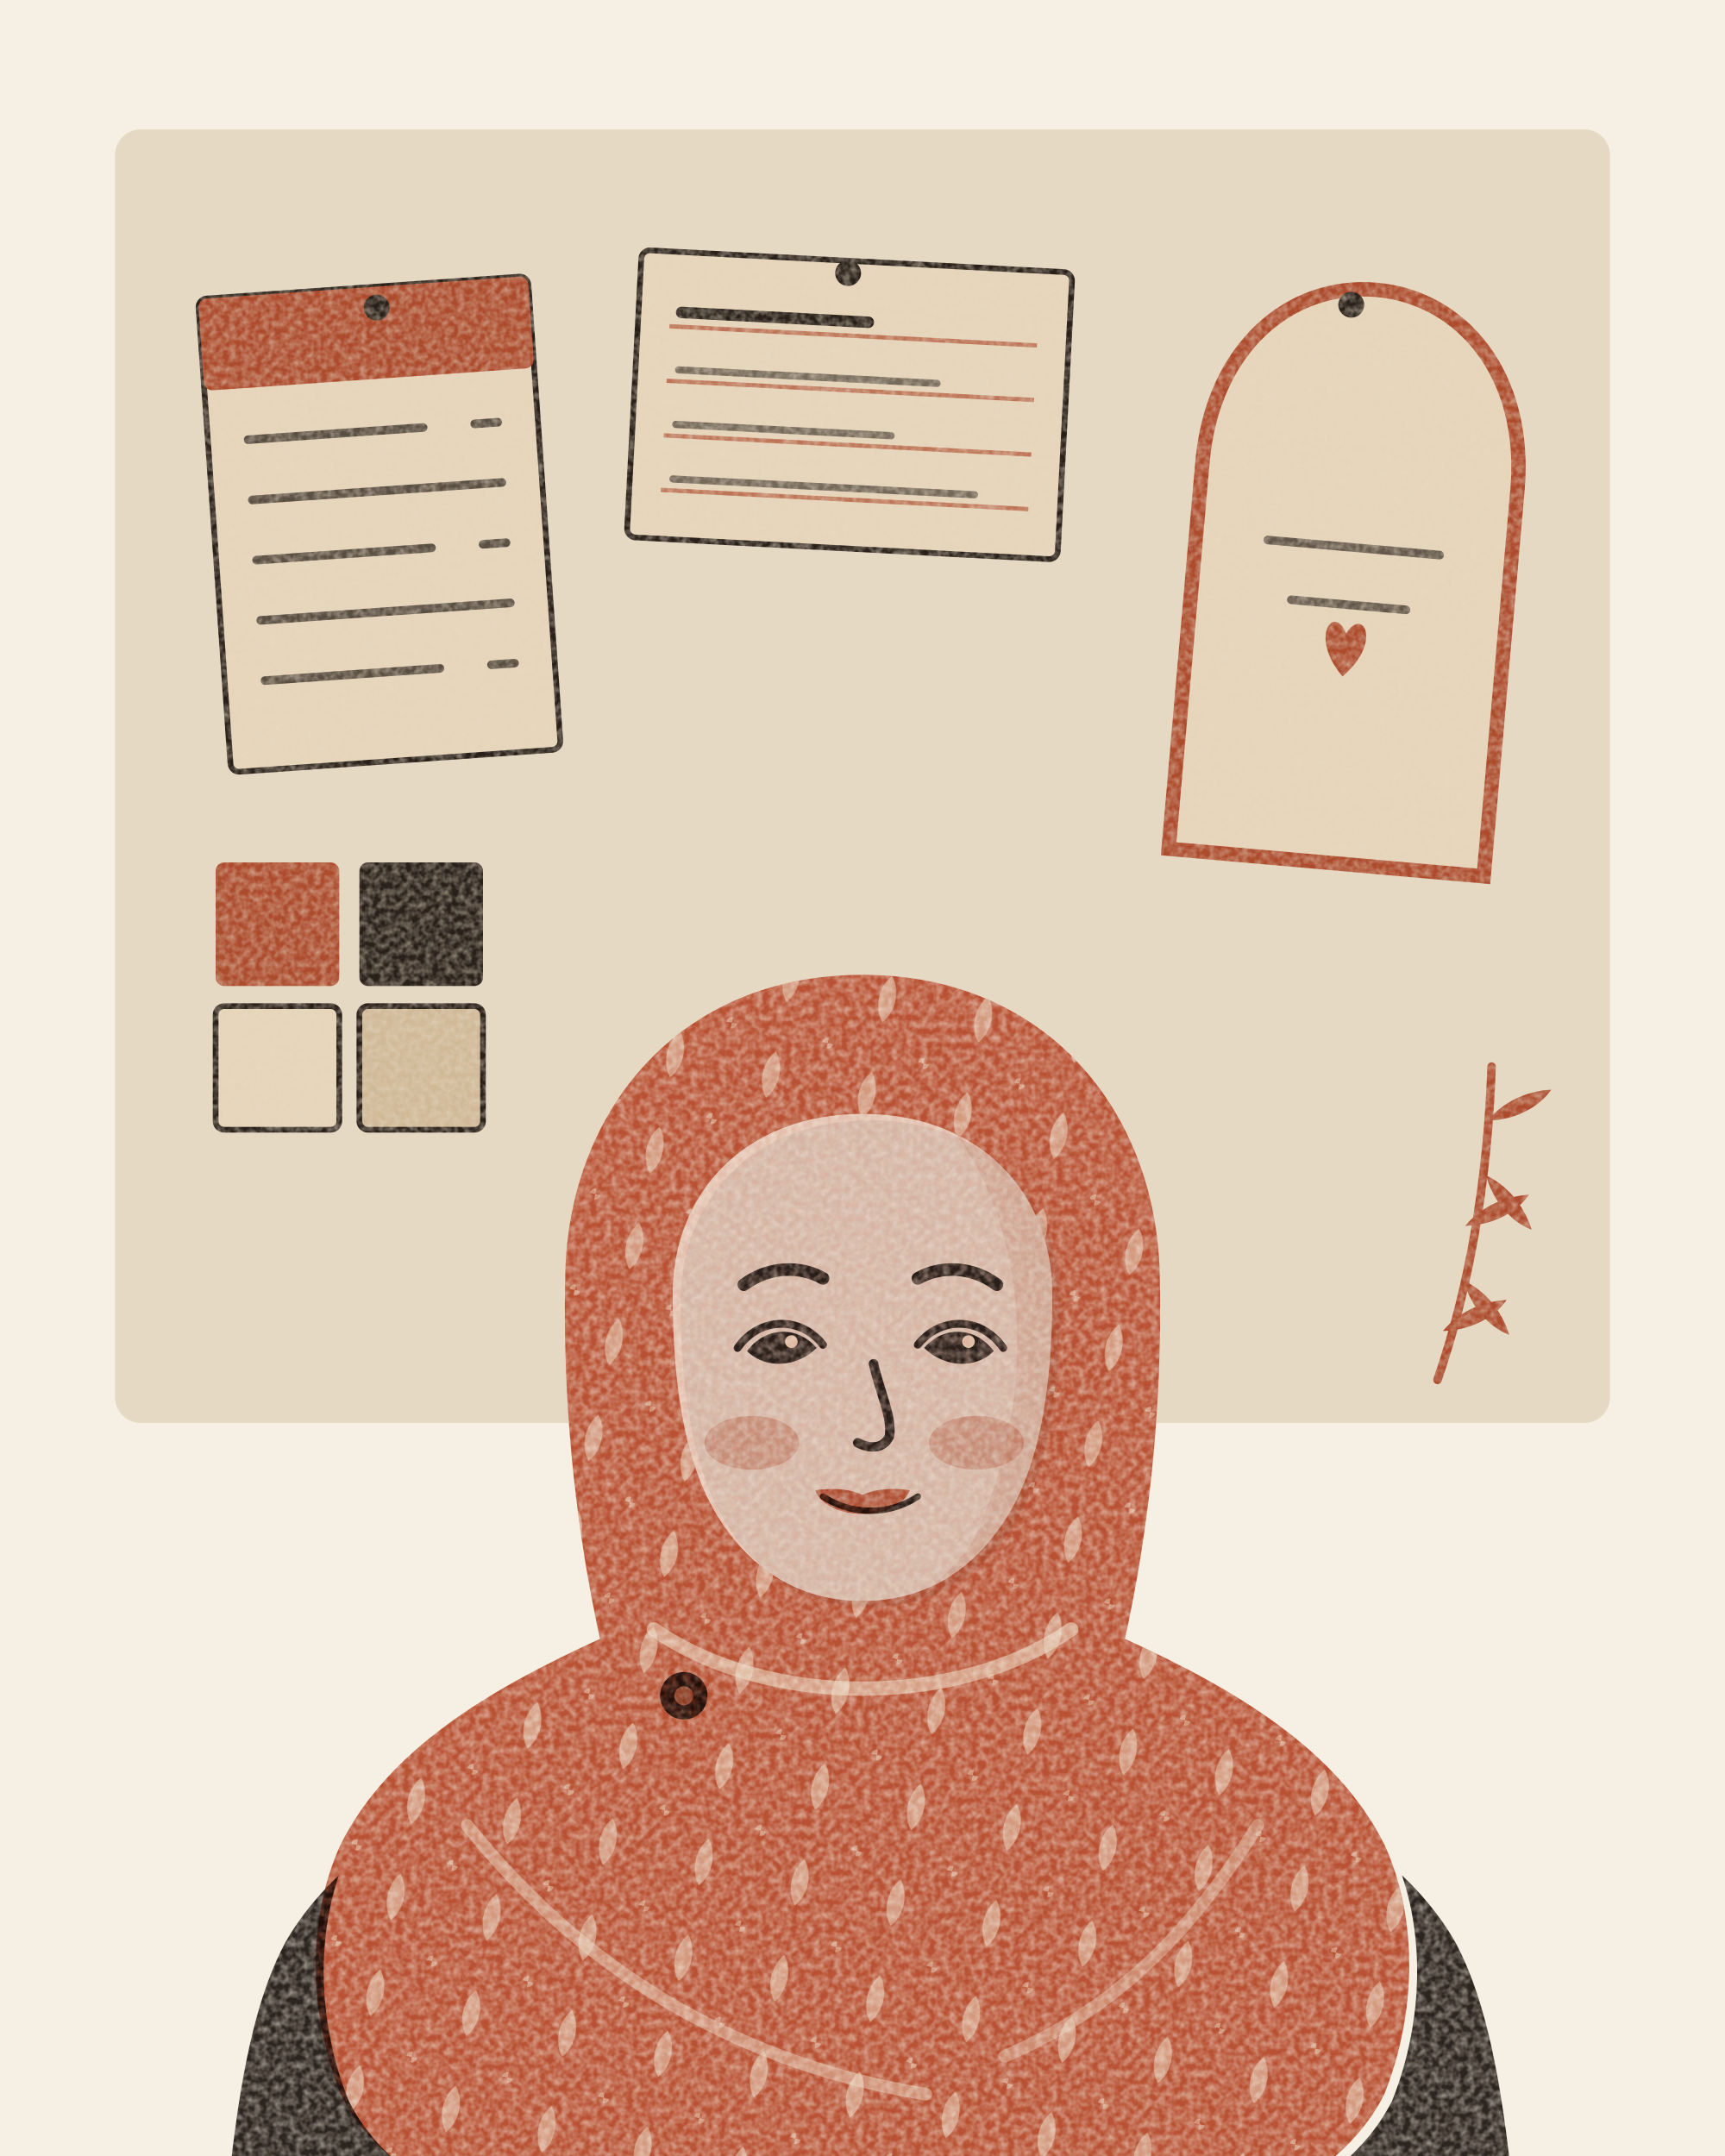
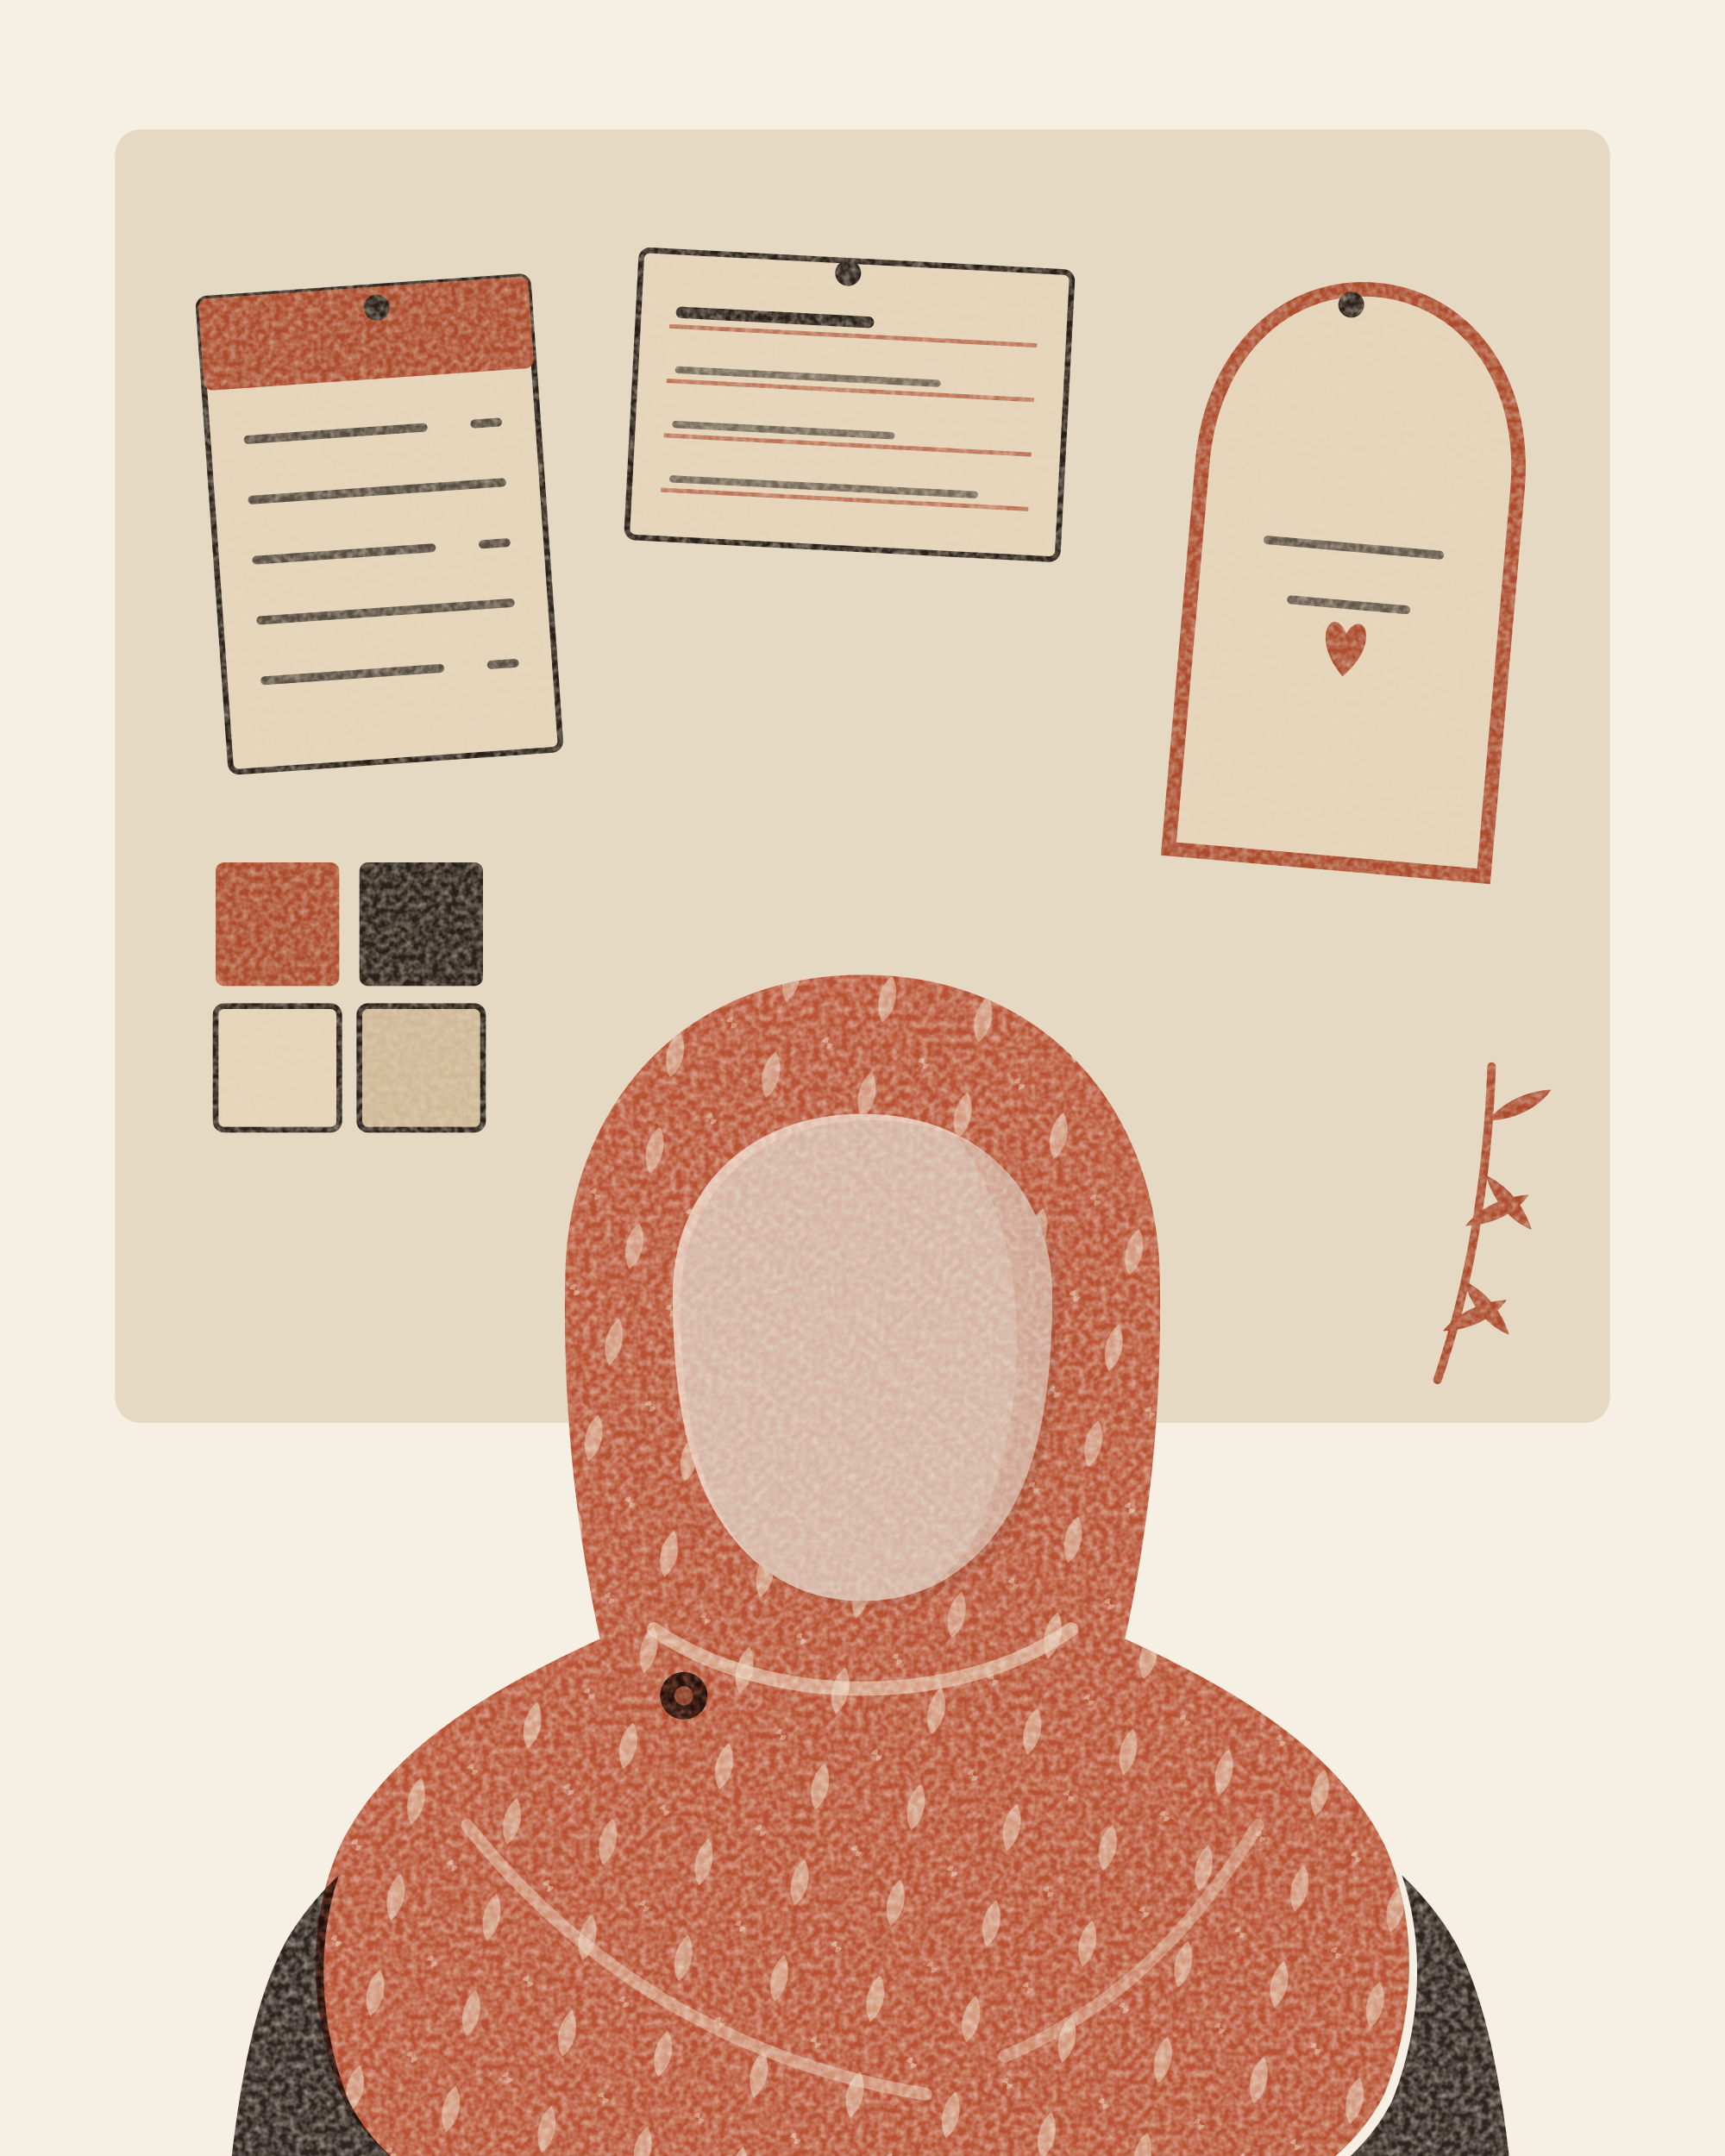
<svg xmlns="http://www.w3.org/2000/svg" width="1200" height="1500" viewBox="0 0 1200 1500">
  <defs>
    <filter id="ca-grain" x="0" y="0" width="100%" height="100%" filterUnits="objectBoundingBox">
      <feTurbulence type="fractalNoise" baseFrequency="0.22" numOctaves="2" seed="7" result="n" />
      <feColorMatrix in="n" type="matrix" values="0 0 0 0 0  0 0 0 0 0  0 0 0 0 0  0 0 0 -0.9 1.28" result="a" />
      <feComposite in="SourceGraphic" in2="a" operator="in" />
    </filter>
    <filter id="ca-paper" x="0" y="0" width="100%" height="100%">
      <feTurbulence type="fractalNoise" baseFrequency="0.035" numOctaves="3" seed="2" result="n" />
      <feColorMatrix in="n" type="matrix" values="0 0 0 0 0.55  0 0 0 0 0.42  0 0 0 0 0.3  0 0 0 .10 0" />
    </filter>
    <pattern id="ca-ht" width="10" height="10" patternUnits="userSpaceOnUse" patternTransform="rotate(30)">
      <circle cx="5" cy="5" r="2.2" fill="#c0583a" />
    </pattern>
    <pattern id="ca-motif" width="62" height="62" patternUnits="userSpaceOnUse" patternTransform="rotate(12)">
      <path d="M 31 12 C 38 20 38 34 31 42 C 24 34 24 20 31 12 Z" fill="#f6efe3" opacity=".5" />
      <circle cx="0" cy="0" r="3.5" fill="#f6efe3" opacity=".45" />
      <circle cx="62" cy="62" r="3.5" fill="#f6efe3" opacity=".45" />
    </pattern>
    <clipPath id="ca-face">
      <path d="M 0 -150 C 74 -150 120 -100 120 -36 C 120 30 110 78 88 110 C 66 142 36 158 0 158 C -36 158 -66 142 -88 110 C -110 78 -120 30 -120 -36 C -120 -100 -74 -150 0 -150 Z" />
    </clipPath>
  </defs>
  <rect width="1200" height="1500" fill="#f6efe3" />
  <rect x="80" y="90" width="1040" height="900" rx="18" fill="#e6d9c4" />
  <g style="mix-blend-mode:multiply" filter="url(#ca-grain)">
    <g transform="rotate(-4 260 380)">
      <rect x="150" y="200" width="230" height="330" rx="6" fill="#fffaf2" stroke="#2f2722" stroke-width="4" />
      <rect x="150" y="200" width="230" height="64" rx="6" fill="#c0583a" />
      <path d="M 178 300 H 300 M 336 300 H 352" stroke="#2f2722" stroke-width="6" stroke-linecap="round" opacity=".75" />
      <path d="M 178 342 H 340 M 336 342 H 352" stroke="#2f2722" stroke-width="6" stroke-linecap="round" opacity=".75" />
      <path d="M 178 384 H 300 M 336 384 H 352" stroke="#2f2722" stroke-width="6" stroke-linecap="round" opacity=".75" />
      <path d="M 178 426 H 340 M 336 426 H 352" stroke="#2f2722" stroke-width="6" stroke-linecap="round" opacity=".75" />
      <path d="M 178 468 H 300 M 336 468 H 352" stroke="#2f2722" stroke-width="6" stroke-linecap="round" opacity=".75" />
    </g>
    <circle cx="262" cy="214" r="9" fill="#2f2722" />
    <g transform="rotate(3 560 300)">
      <rect x="440" y="180" width="300" height="200" rx="6" fill="#fffaf2" stroke="#2f2722" stroke-width="4" />
      <path d="M 462 232 H 718" stroke="#c0583a" stroke-width="3" opacity=".7" />
      <path d="M 462 270 H 718" stroke="#c0583a" stroke-width="3" opacity=".7" />
      <path d="M 462 308 H 718" stroke="#c0583a" stroke-width="3" opacity=".7" />
      <path d="M 462 346 H 718" stroke="#c0583a" stroke-width="3" opacity=".7" />
      <path d="M 470 222 H 600" stroke="#2f2722" stroke-width="8" stroke-linecap="round" />
      <path d="M 470 262 H 650 M 470 300 H 620 M 470 338 H 680" stroke="#2f2722" stroke-width="5" stroke-linecap="round" opacity=".6" />
    </g>
    <circle cx="590" cy="190" r="9" fill="#2f2722" />
    <g transform="rotate(5 930 400)">
      <path d="M 830 600 V 330 C 830 250 880 200 940 200 C 1000 200 1050 250 1050 330 V 600 Z" fill="#fffaf2" stroke="#c0583a" stroke-width="10" />
      <path d="M 880 380 H 1000 M 900 420 H 980" stroke="#2f2722" stroke-width="6" stroke-linecap="round" opacity=".7" />
      <path d="M 940 470 c -26 -26 -10 -50 0 -30 c 10 -20 26 4 0 30 z" fill="#c0583a" />
    </g>
    <circle cx="940" cy="212" r="9" fill="#2f2722" />
    <rect x="150" y="600" width="86" height="86" rx="6" fill="#c0583a" />
    <rect x="250" y="600" width="86" height="86" rx="6" fill="#2f2722" />
    <rect x="150" y="700" width="86" height="86" rx="6" fill="#fffaf2" stroke="#2f2722" stroke-width="4" />
    <rect x="250" y="700" width="86" height="86" rx="6" fill="#e6d9c4" stroke="#2f2722" stroke-width="4" />
    <g transform="translate(1000 960) rotate(12) scale(0.85)" fill="#c0583a">
      <path d="M 0 0 C 10 -80 6 -170 -10 -260" stroke="#c0583a" stroke-width="7" fill="none" stroke-linecap="round" />
      <path transform="translate(-4 -40) rotate(-38)" d="M 0 0 C 22 -10 44 -6 58 0 C 44 8 22 10 0 0 Z" />
      <path transform="translate(4 -84) rotate(38)" d="M 0 0 C 22 -10 44 -6 58 0 C 44 8 22 10 0 0 Z" />
      <path transform="translate(-4 -128) rotate(-38)" d="M 0 0 C 22 -10 44 -6 58 0 C 44 8 22 10 0 0 Z" />
      <path transform="translate(4 -172) rotate(38)" d="M 0 0 C 22 -10 44 -6 58 0 C 44 8 22 10 0 0 Z" />
      <path transform="translate(-4 -216) rotate(-38)" d="M 0 0 C 22 -10 44 -6 58 0 C 44 8 22 10 0 0 Z" />
    </g>
  </g>
  <g transform="translate(600 940) scale(1.1)">
    <clipPath id="ca-nohijab">
      <path d="M -600 -600 H 600 V 1000 H -600 Z M 0 -238 C 116 -238 186 -152 188 -48 C 190 40 180 118 166 182 C 236 214 300 252 330 312 C 352 360 350 420 330 470 C 300 530 220 560 120 574 C 60 582 20 584 0 584 C -20 584 -60 582 -120 574 C -220 560 -300 530 -330 470 C -350 420 -352 360 -330 312 C -300 252 -236 214 -166 182 C -180 118 -190 40 -188 -48 C -186 -152 -116 -238 0 -238 Z" fill-rule="evenodd" clip-rule="evenodd" />
    </clipPath>
    <path d="M -150 236 C -240 262 -330 300 -370 370 C -402 430 -414 540 -420 820 L 420 820 C 414 540 402 430 370 370 C 330 300 240 262 150 236 Z" fill="#f6efe3" />
    <path d="M 0 -238 C 116 -238 186 -152 188 -48 C 190 40 180 118 166 182 C 236 214 300 252 330 312 C 352 360 350 420 330 470 C 300 530 220 560 120 574 C 60 582 20 584 0 584 C -20 584 -60 582 -120 574 C -220 560 -300 530 -330 470 C -350 420 -352 360 -330 312 C -300 252 -236 214 -166 182 C -180 118 -190 40 -188 -48 C -186 -152 -116 -238 0 -238 Z" fill="#f6efe3" />
    <g style="mix-blend-mode:multiply" filter="url(#ca-grain)">
      <path d="M 0 -238 C 116 -238 186 -152 188 -48 C 190 40 180 118 166 182 C 236 214 300 252 330 312 C 352 360 350 420 330 470 C 300 530 220 560 120 574 C 60 582 20 584 0 584 C -20 584 -60 582 -120 574 C -220 560 -300 530 -330 470 C -350 420 -352 360 -330 312 C -300 252 -236 214 -166 182 C -180 118 -190 40 -188 -48 C -186 -152 -116 -238 0 -238 Z M 0 -150 C 74 -150 120 -100 120 -36 C 120 30 110 78 88 110 C 66 142 36 158 0 158 C -36 158 -66 142 -88 110 C -110 78 -120 30 -120 -36 C -120 -100 -74 -150 0 -150 Z" fill-rule="evenodd" fill="#c0583a" />
      <path d="M 0 -238 C 116 -238 186 -152 188 -48 C 190 40 180 118 166 182 C 236 214 300 252 330 312 C 352 360 350 420 330 470 C 300 530 220 560 120 574 C 60 582 20 584 0 584 C -20 584 -60 582 -120 574 C -220 560 -300 530 -330 470 C -350 420 -352 360 -330 312 C -300 252 -236 214 -166 182 C -180 118 -190 40 -188 -48 C -186 -152 -116 -238 0 -238 Z M 0 -150 C 74 -150 120 -100 120 -36 C 120 30 110 78 88 110 C 66 142 36 158 0 158 C -36 158 -66 142 -88 110 C -110 78 -120 30 -120 -36 C -120 -100 -74 -150 0 -150 Z" fill-rule="evenodd" fill="url(#ca-motif)" />
      <path d="M -132 176 C -60 226 60 226 132 176" stroke="#f6efe3" stroke-opacity=".55" stroke-width="9" fill="none" stroke-linecap="round" />
      <path d="M -250 300 C -170 400 -70 452 40 470" stroke="#f6efe3" stroke-opacity=".45" stroke-width="8" fill="none" stroke-linecap="round" />
      <path d="M 250 300 C 200 380 150 420 90 446" stroke="#f6efe3" stroke-opacity=".4" stroke-width="8" fill="none" stroke-linecap="round" />
      <path d="M 0 -150 C 74 -150 120 -100 120 -36 C 120 30 110 78 88 110 C 66 142 36 158 0 158 C -36 158 -66 142 -88 110 C -110 78 -120 30 -120 -36 C -120 -100 -74 -150 0 -150 Z" fill="#c0583a" opacity=".3" />
      <path d="M 40 -160 C 110 -90 112 30 70 120 C 50 150 20 166 -10 170 L 140 170 L 140 -160 Z" fill="#c0583a" opacity=".16" clip-path="url(#ca-face)" />
-       <ellipse cx="-70" cy="58" rx="30" ry="17" fill="#c0583a" opacity=".38" />
-       <ellipse cx="72" cy="58" rx="30" ry="17" fill="#c0583a" opacity=".38" />
-       <path d="M -30 88 C -16 86 -6 88 0 91 C 6 88 16 86 30 88 C 22 108 -22 108 -30 88 Z" fill="#c0583a" />
    </g>
    <g style="mix-blend-mode:multiply" filter="url(#ca-grain)" transform="translate(5 4)">
      <path d="M -150 236 C -240 262 -330 300 -370 370 C -402 430 -414 540 -420 820 L 420 820 C 414 540 402 430 370 370 C 330 300 240 262 150 236 Z" fill="#2f2722" clip-path="url(#ca-nohijab)" />
      <path d="M 0 -150 C 74 -150 120 -100 120 -36 C 120 30 110 78 88 110 C 66 142 36 158 0 158 C -36 158 -66 142 -88 110 C -110 78 -120 30 -120 -36 C -120 -100 -74 -150 0 -150 Z" fill="#2f2722" opacity=".07" />
      <circle cx="0" cy="650" r="9" fill="#f6efe3" opacity=".45" />
      <circle cx="0" cy="720" r="9" fill="#f6efe3" opacity=".45" />
      <circle cx="0" cy="790" r="9" fill="#f6efe3" opacity=".45" />
-       <path d="M -80 -46 C -64 -58 -44 -58 -30 -50" stroke="#2f2722" stroke-width="8" fill="none" stroke-linecap="round" />
-       <path d="M 30 -50 C 44 -58 64 -58 80 -46" stroke="#2f2722" stroke-width="8" fill="none" stroke-linecap="round" />
-       <path d="M -78 -4 C -66 -20 -46 -20 -34 -6 C -46 6 -66 8 -78 -4 Z" fill="#2f2722" />
-       <path d="M 34 -6 C 46 -20 66 -20 78 -4 C 66 8 46 6 34 -6 Z" fill="#2f2722" />
-       <path d="M -84 -6 C -70 -26 -44 -26 -30 -8 M 30 -8 C 44 -26 70 -26 84 -6" stroke="#2f2722" stroke-width="5" fill="none" stroke-linecap="round" />
-       <circle cx="-50" cy="-10" r="4" fill="#f6efe3" />
-       <circle cx="62" cy="-10" r="4" fill="#f6efe3" />
-       <path d="M 2 4 C 6 22 14 38 12 50 C 8 58 0 58 -8 54" stroke="#2f2722" stroke-width="6" fill="none" stroke-linecap="round" />
-       <path d="M -30 88 C -12 100 12 100 30 88" stroke="#2f2722" stroke-width="4" fill="none" stroke-linecap="round" />
      <circle cx="-118" cy="214" r="15" fill="#2f2722" />
      <circle cx="-118" cy="214" r="6" fill="#f6efe3" opacity=".7" />
    </g>
  </g>
</svg>
